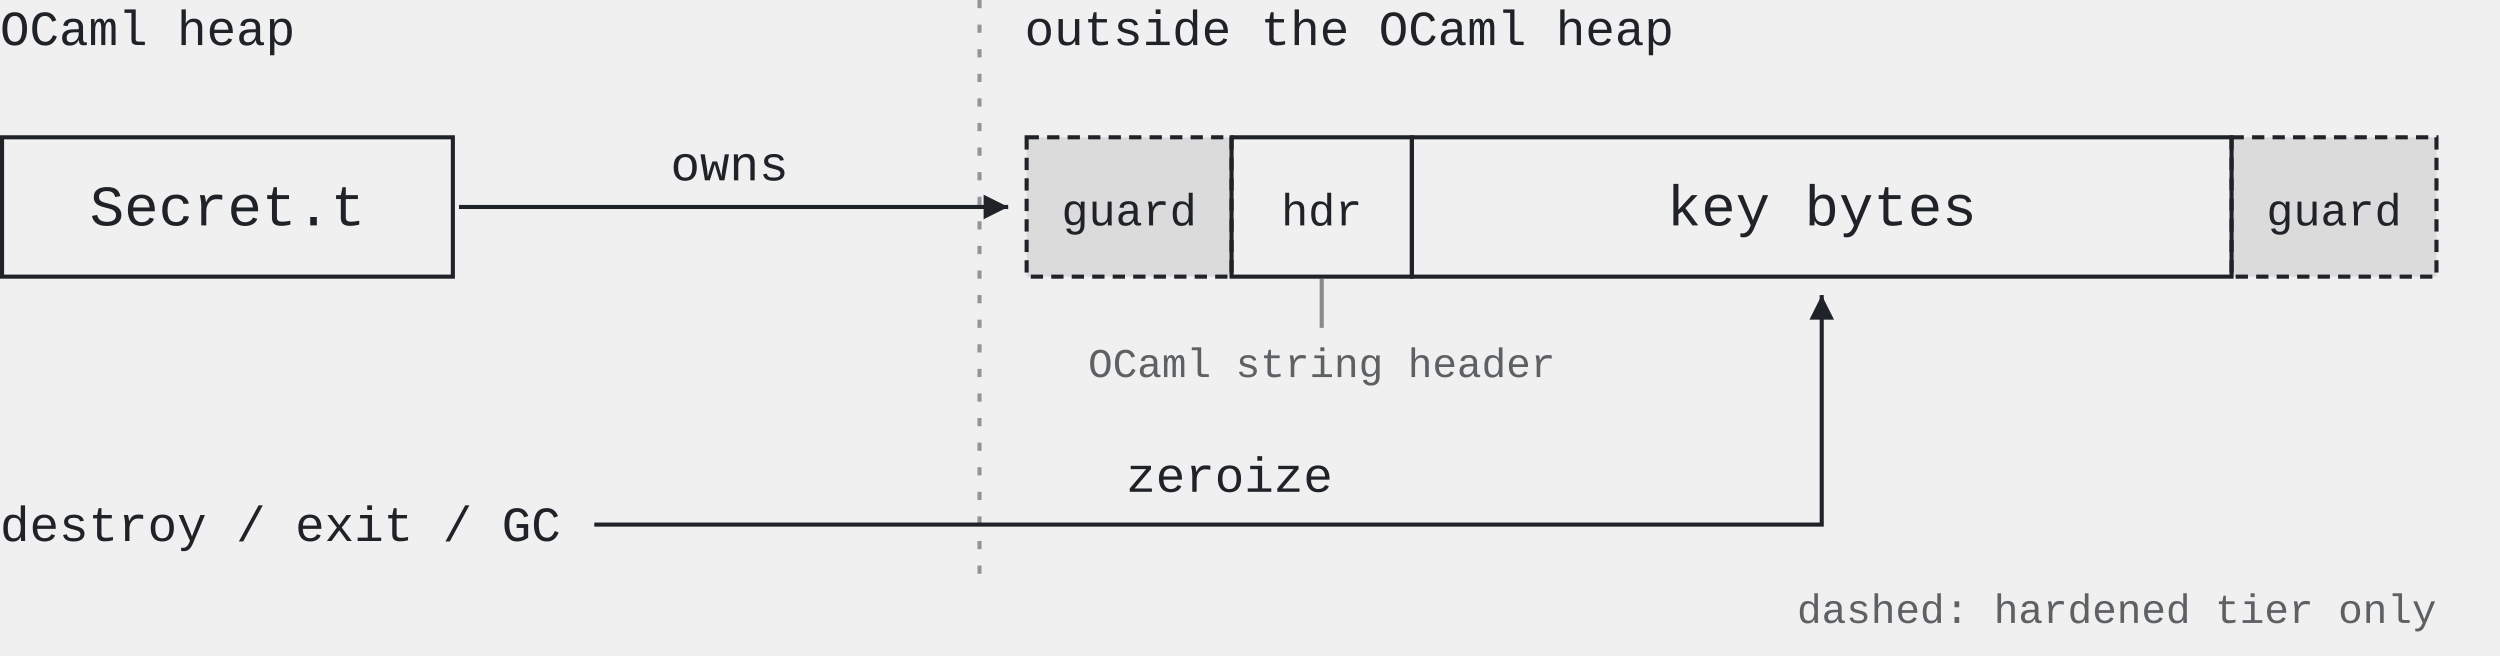
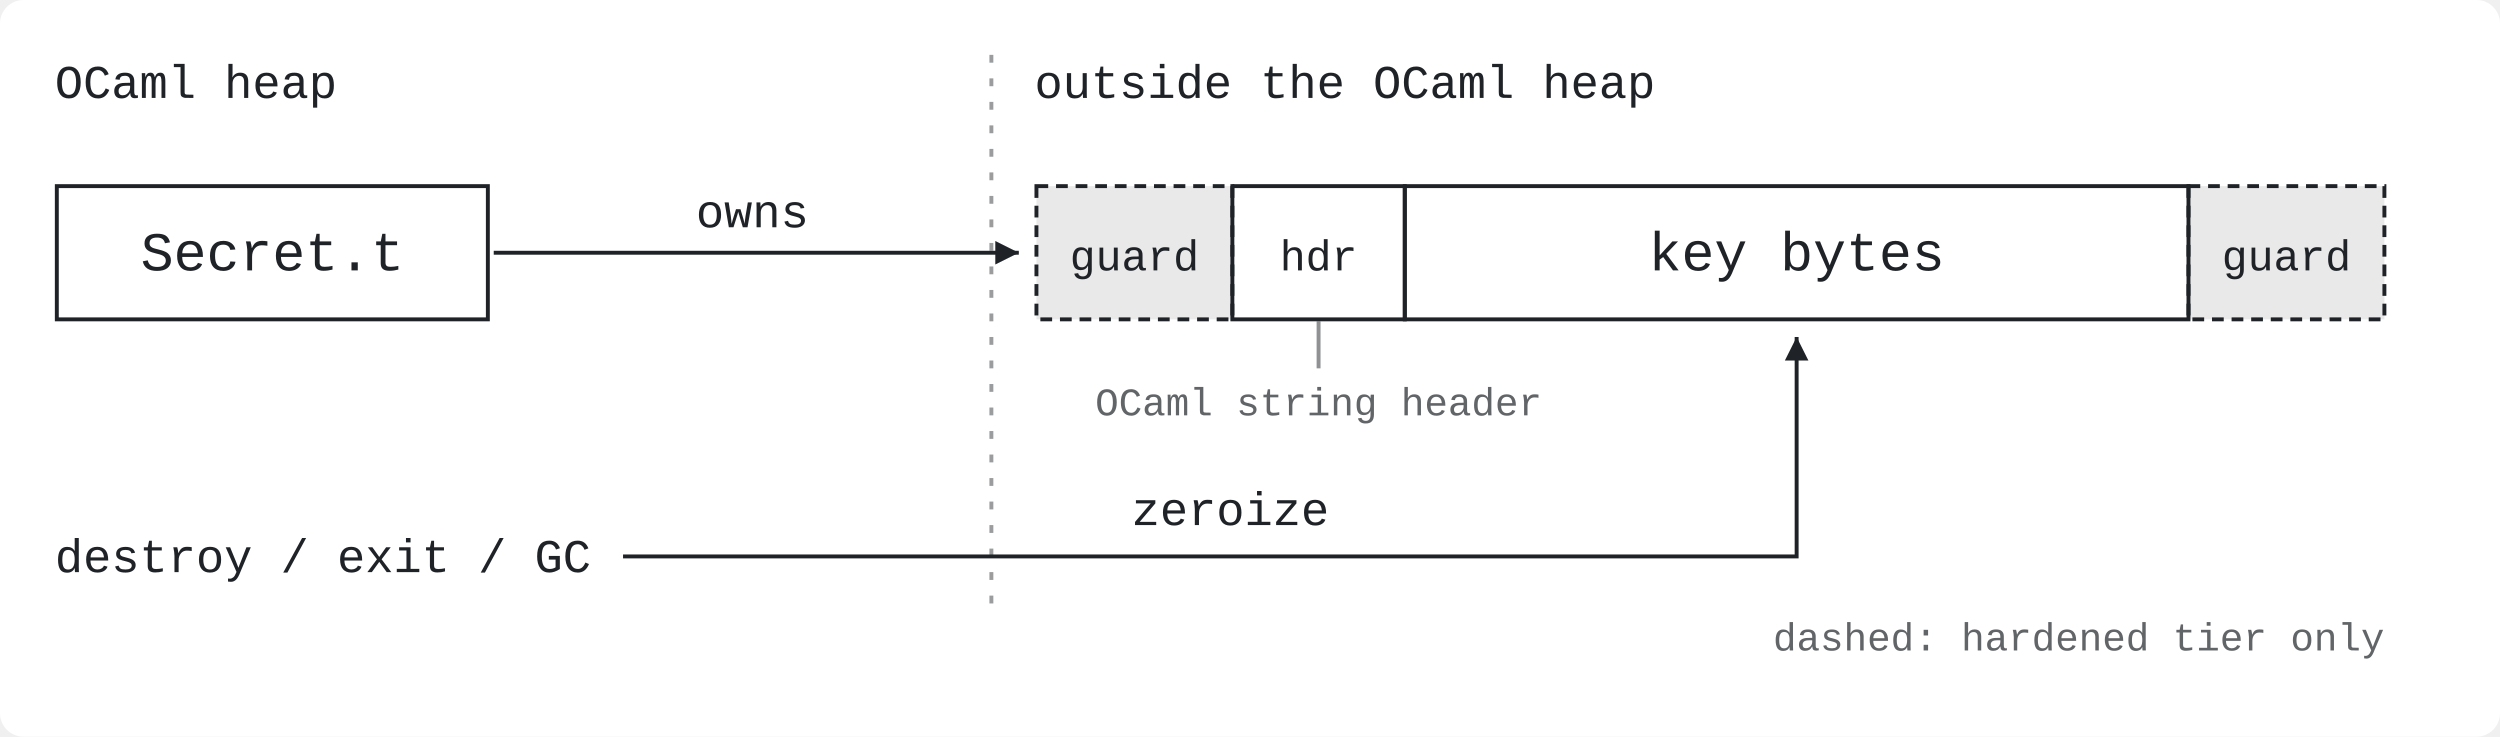
- <svg xmlns="http://www.w3.org/2000/svg" viewBox="0 0 610 160" width="610" height="160" role="img" aria-labelledby="secret-banner-title">
+ <svg xmlns="http://www.w3.org/2000/svg" viewBox="-14 -14 638 188" width="638" height="188" role="img" aria-labelledby="secret-banner-title">
  <style>
    svg { color: #1f2328; }
-     @media (prefers-color-scheme: dark) { svg { color: #e6edf3; } }
  </style>
+   <rect x="-14" y="-14" width="638" height="188" rx="6" fill="#ffffff" />
  <defs>
    <marker id="secret-arrow" viewBox="0 0 10 10" refX="10" refY="5" markerWidth="6" markerHeight="6" orient="auto">
      <path d="M 0 0 L 10 5 L 0 10 z" fill="currentColor" />
    </marker>
  </defs>
  <g font-family="ui-monospace, 'SF Mono', Menlo, Consolas, 'Liberation Mono', monospace" fill="currentColor">
    <text x="0" y="11" font-size="12">OCaml heap</text>
    <text x="250" y="11" font-size="12">outside the OCaml heap</text>
    <line x1="239" y1="0" x2="239" y2="140" stroke="currentColor" stroke-dasharray="2 4" opacity="0.45" />
    <rect x="0.5" y="33.5" width="110" height="34" fill="none" stroke="currentColor" />
    <text x="55.5" y="55" font-size="14" text-anchor="middle">Secret.t</text>
    <text x="178" y="44" font-size="12" text-anchor="middle">owns</text>
    <line x1="112" y1="50.5" x2="246" y2="50.5" stroke="currentColor" marker-end="url(#secret-arrow)" />
    <rect x="250.5" y="33.5" width="50" height="34" fill="currentColor" fill-opacity="0.1" stroke="currentColor" stroke-dasharray="3 2" />
    <rect x="300.5" y="33.5" width="44" height="34" fill="none" stroke="currentColor" />
    <rect x="344.5" y="33.5" width="200" height="34" fill="none" stroke="currentColor" />
    <rect x="544.5" y="33.5" width="50" height="34" fill="currentColor" fill-opacity="0.1" stroke="currentColor" stroke-dasharray="3 2" />
    <text x="275.5" y="55" font-size="11" text-anchor="middle">guard</text>
    <text x="322.5" y="55" font-size="11" text-anchor="middle">hdr</text>
    <text x="444.5" y="55" font-size="14" text-anchor="middle">key bytes</text>
    <text x="569.5" y="55" font-size="11" text-anchor="middle">guard</text>
    <path d="M 322.5 68 L 322.5 80" fill="none" stroke="currentColor" opacity="0.5" />
    <text x="322.5" y="92" font-size="10" text-anchor="middle" opacity="0.7">OCaml string header</text>
    <text x="0" y="132" font-size="12">destroy / exit / GC</text>
    <text x="300" y="120" font-size="12" text-anchor="middle">zeroize</text>
    <path d="M 145 128 L 444.5 128 L 444.5 72" fill="none" stroke="currentColor" marker-end="url(#secret-arrow)" />
    <text x="594.5" y="152" font-size="10" text-anchor="end" opacity="0.7">dashed: hardened tier only</text>
  </g>
</svg>
